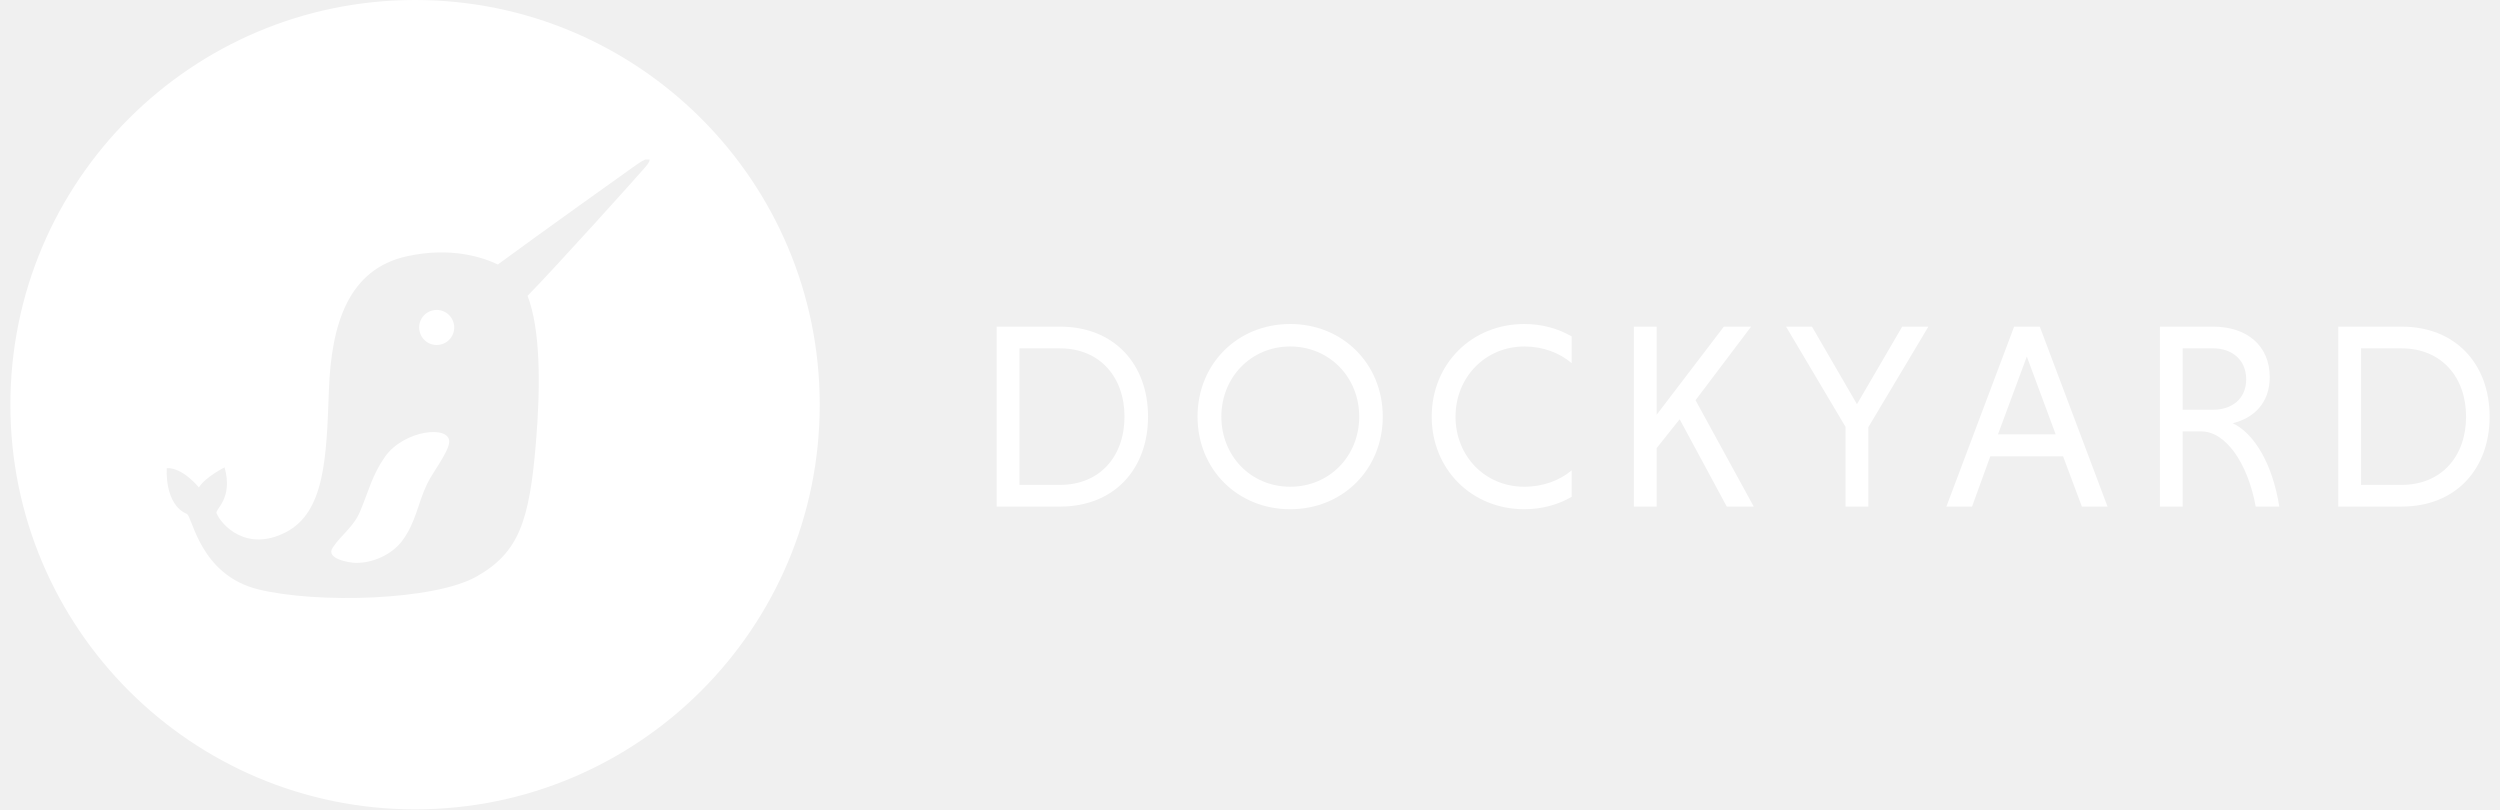
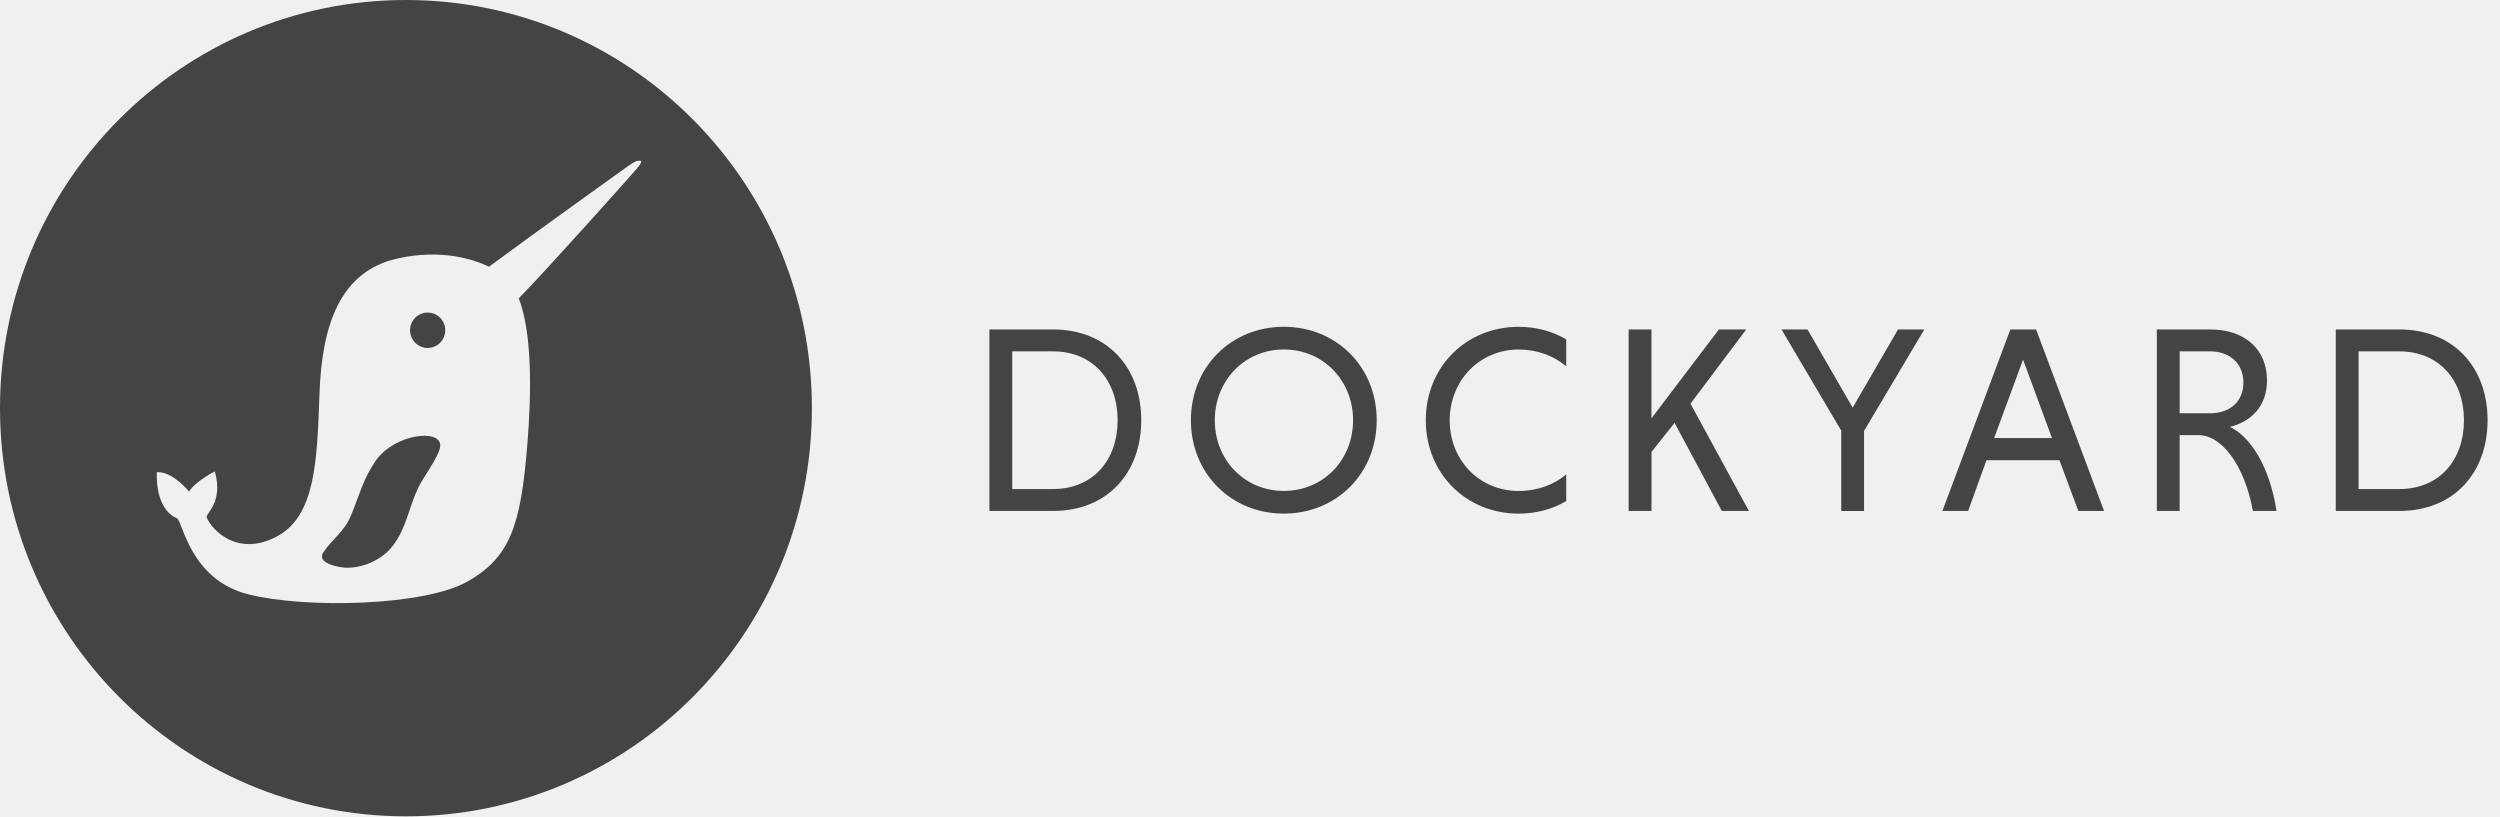
- <svg xmlns="http://www.w3.org/2000/svg" version="1.1" id="Layer_1" x="0px" y="0px" width="278px" height="90px" viewBox="0 0 278 90" enable-background="new 0 0 278 90" xml:space="preserve">
-   <g>
-     <path fill="#FFFFFF" d="M47.961,34.559c-1.028,0.329-1.587,1.431-1.255,2.456s1.429,1.586,2.452,1.254   c1.028-0.328,1.59-1.43,1.257-2.455C50.084,34.79,48.983,34.228,47.961,34.559" />
-     <path fill="#FFFFFF" d="M46.154,0c-24.853,0-45,20.147-45,45s20.147,45,45,45c24.852,0,45-20.147,45-45S71.006,0,46.154,0    M72.237,17.793c-0.007,0.151-0.161,0.421-0.485,0.799C70.934,19.545,62,29.491,58.663,32.898   c1.453,3.734,1.45,10.112,0.934,16.307c-0.725,8.716-1.874,12.228-6.602,14.903c-4.731,2.679-17.763,3.032-24.276,1.43   c-6.518-1.605-7.318-8.121-7.94-8.388c-2.548-1.094-2.232-5.091-2.232-5.091c1.782-0.086,3.568,2.146,3.568,2.146   c0.716-1.163,2.857-2.232,2.857-2.232c0.982,3.48-1.072,4.641-0.895,5.087c0.515,1.286,3.301,4.373,7.674,2.141   c4.376-2.229,4.554-8.297,4.822-15.796c0.267-7.498,2.231-13.478,8.654-14.903c4.941-1.098,8.53,0.142,10.135,0.909   c4.436-3.269,14.555-10.493,15.449-11.118c0.388-0.274,0.707-0.458,0.943-0.556h0.476c0.005,0.016,0.008,0.033,0.007,0.053V17.793z   " />
-     <path fill="#FFFFFF" d="M42.82,50.778c-1.427,2.019-1.854,3.896-2.767,6.073c-0.743,1.767-2.084,2.587-3.061,4.05   c-0.819,1.231,1.814,1.675,2.548,1.69c1.92,0.04,4.046-0.931,5.181-2.45c1.554-2.088,1.72-4.148,2.79-6.366   c0.573-1.189,2.329-3.468,2.437-4.556C50.141,47.201,44.923,47.806,42.82,50.778" />
-     <g>
-       <path fill="#FFFFFF" d="M110.832,36.323h7.062c5.973,0,9.769,4.149,9.769,10.004c0,5.855-3.796,10.004-9.769,10.004h-7.062V36.323    z M113.363,38.736v15.183h4.501c4.473,0,7.181-3.207,7.181-7.591c0-4.355-2.708-7.591-7.181-7.591H113.363z" />
-     </g>
-     <g>
-       <path fill="#FFFFFF" d="M143.465,36.029c5.855,0,10.299,4.443,10.299,10.299c0,5.855-4.443,10.298-10.299,10.298    s-10.299-4.443-10.299-10.298C133.166,40.472,137.609,36.029,143.465,36.029z M143.465,54.125c4.384,0,7.68-3.414,7.68-7.798    c0-4.355-3.296-7.798-7.68-7.798c-4.354,0-7.65,3.443-7.65,7.798C135.814,50.712,139.11,54.125,143.465,54.125z" />
-       <path fill="#FFFFFF" d="M174.771,55.243c-1.501,0.883-3.325,1.383-5.267,1.383c-5.855,0-10.298-4.443-10.298-10.298    c0-5.855,4.442-10.299,10.298-10.299c1.941,0,3.766,0.5,5.267,1.383v2.972c-1.353-1.148-3.177-1.854-5.267-1.854    c-4.354,0-7.65,3.443-7.65,7.798c0,4.384,3.267,7.798,7.65,7.798c2.09,0,3.942-0.707,5.267-1.825V55.243z" />
-       <path fill="#FFFFFF" d="M181.688,36.323h2.53v9.798l7.474-9.798h3.03l-6.179,8.18l6.474,11.828h-3.001l-5.237-9.709l-2.561,3.207    v6.502h-2.53V36.323z" />
-       <path fill="#FFFFFF" d="M205.227,47.475l-6.619-11.152h2.883l5.003,8.622l5.03-8.622h2.913l-6.679,11.182v8.827h-2.531V47.475z" />
-       <path fill="#FFFFFF" d="M229.414,50.741h-8.092l-2.03,5.59h-2.854l7.533-20.008h2.854l7.533,20.008h-2.854L229.414,50.741z     M222.176,48.299h6.415l-3.208-8.65L222.176,48.299z" />
-       <path fill="#FFFFFF" d="M240.184,36.323h5.915c3.736,0,6.296,2.089,6.296,5.62c0,2.883-1.795,4.561-4.119,5.12    c2.383,1.118,4.442,4.531,5.179,9.268h-2.619c-0.912-4.973-3.413-8.356-6.031-8.356h-2.09v8.356h-2.53V36.323z M246.099,38.736    h-3.385v6.827h3.385c2.089,0,3.677-1.207,3.677-3.384S248.188,38.736,246.099,38.736z" />
-       <path fill="#FFFFFF" d="M260.016,36.323h7.062c5.973,0,9.768,4.149,9.768,10.004c0,5.855-3.795,10.004-9.768,10.004h-7.062V36.323    z M262.547,38.736v15.183h4.501c4.473,0,7.18-3.207,7.18-7.591c0-4.355-2.707-7.591-7.18-7.591H262.547z" />
-     </g>
-   </g>
+ <svg xmlns="http://www.w3.org/2000/svg" version="1.1" width="98" height="32" viewBox="0 0 98 32">
+   <path fill="#444" d="M16.552 12.287c-0.363 0.117-0.561 0.509-0.444 0.873s0.505 0.564 0.867 0.446c0.364-0.116 0.562-0.508 0.445-0.873s-0.507-0.564-0.868-0.447z" />
+   <path fill="#444" d="M25.137 6.326c-0.002 0.054-0.057 0.15-0.172 0.284-0.29 0.339-3.449 3.875-4.629 5.086 0.514 1.328 0.513 3.596 0.33 5.798-0.256 3.099-0.663 4.347-2.335 5.299-1.673 0.953-6.281 1.078-8.585 0.508-2.305-0.571-2.588-2.887-2.808-2.983-0.901-0.389-0.789-1.81-0.789-1.81 0.63-0.031 1.262 0.763 1.262 0.763 0.253-0.413 1.010-0.793 1.010-0.793 0.347 1.237-0.379 1.65-0.316 1.809 0.182 0.457 1.168 1.555 2.714 0.761 1.547-0.793 1.61-2.95 1.705-5.617s0.789-4.792 3.061-5.299c1.747-0.39 3.016 0.050 3.584 0.323 1.568-1.162 5.147-3.731 5.463-3.953 0.137-0.097 0.25-0.163 0.334-0.198h0.168c0.002 0.006 0.003 0.012 0.002 0.019v0.001zM15.913 0c-8.789 0-15.913 7.163-15.913 16s7.125 16 15.913 16c8.789 0 15.913-7.164 15.913-16s-7.125-16-15.913-16v0z" />
+   <path fill="#444" d="M14.734 18.055c-0.504 0.718-0.655 1.385-0.978 2.159-0.263 0.628-0.737 0.92-1.082 1.44-0.29 0.438 0.642 0.596 0.901 0.601 0.679 0.014 1.431-0.331 1.832-0.871 0.55-0.743 0.608-1.475 0.986-2.264 0.203-0.423 0.824-1.233 0.862-1.62 0.068-0.718-1.777-0.503-2.521 0.554z" />
+   <path fill="#444" d="M39.68 13.773v5.398h1.592c1.582 0 2.539-1.14 2.539-2.699 0-1.548-0.957-2.699-2.539-2.699h-1.592zM38.785 12.915h2.497c2.112 0 3.455 1.475 3.455 3.557s-1.342 3.557-3.455 3.557h-2.497v-7.114z" />
+   <path fill="#444" d="M50.325 19.244c1.55 0 2.716-1.213 2.716-2.772 0-1.548-1.166-2.773-2.716-2.773-1.54 0-2.705 1.224-2.705 2.773 0 1.559 1.165 2.772 2.705 2.772zM50.325 12.81c2.071 0 3.642 1.58 3.642 3.662s-1.571 3.661-3.642 3.661-3.642-1.58-3.642-3.661c0-2.082 1.571-3.662 3.642-3.662z" />
+   <path fill="#444" d="M61.396 19.642c-0.531 0.314-1.176 0.492-1.863 0.492-2.071 0-3.642-1.58-3.642-3.661s1.571-3.662 3.642-3.662c0.687 0 1.332 0.178 1.863 0.492v1.057c-0.479-0.408-1.124-0.659-1.863-0.659-1.54 0-2.705 1.224-2.705 2.773 0 1.559 1.155 2.772 2.705 2.772 0.739 0 1.394-0.251 1.863-0.649v1.046z" />
+   <path fill="#444" d="M63.842 12.915h0.895v3.484l2.643-3.484h1.072l-2.185 2.908 2.289 4.206h-1.061l-1.852-3.453-0.905 1.14v2.312h-0.895v-7.114z" />
+   <path fill="#444" d="M72.176 16.88l-2.341-3.965h1.020l1.769 3.065 1.779-3.065h1.030l-2.362 3.976v3.139h-0.895v-3.149z" />
+   <path fill="#444" d="M78.17 17.173h2.268l-1.134-3.076-1.134 3.076zM80.73 18.041h-2.861l-0.718 1.988h-1.009l2.664-7.114h1.009l2.664 7.114h-1.009l-0.739-1.988z" />
+   <path fill="#444" d="M86.64 13.773h-1.197v2.427h1.197c0.739 0 1.301-0.429 1.301-1.203s-0.562-1.224-1.301-1.224v0zM84.548 12.915h2.091c1.322 0 2.227 0.743 2.227 1.998 0 1.025-0.635 1.622-1.457 1.821 0.843 0.397 1.571 1.611 1.831 3.295h-0.926c-0.323-1.768-1.207-2.971-2.133-2.971h-0.739v2.971h-0.895v-7.114z" />
+   <path fill="#444" d="M92.456 13.773v5.398h1.592c1.582 0 2.539-1.14 2.539-2.699 0-1.548-0.957-2.699-2.539-2.699h-1.592zM91.562 12.915h2.497c2.112 0 3.454 1.475 3.454 3.557s-1.342 3.557-3.454 3.557h-2.497v-7.114z" />
</svg>
